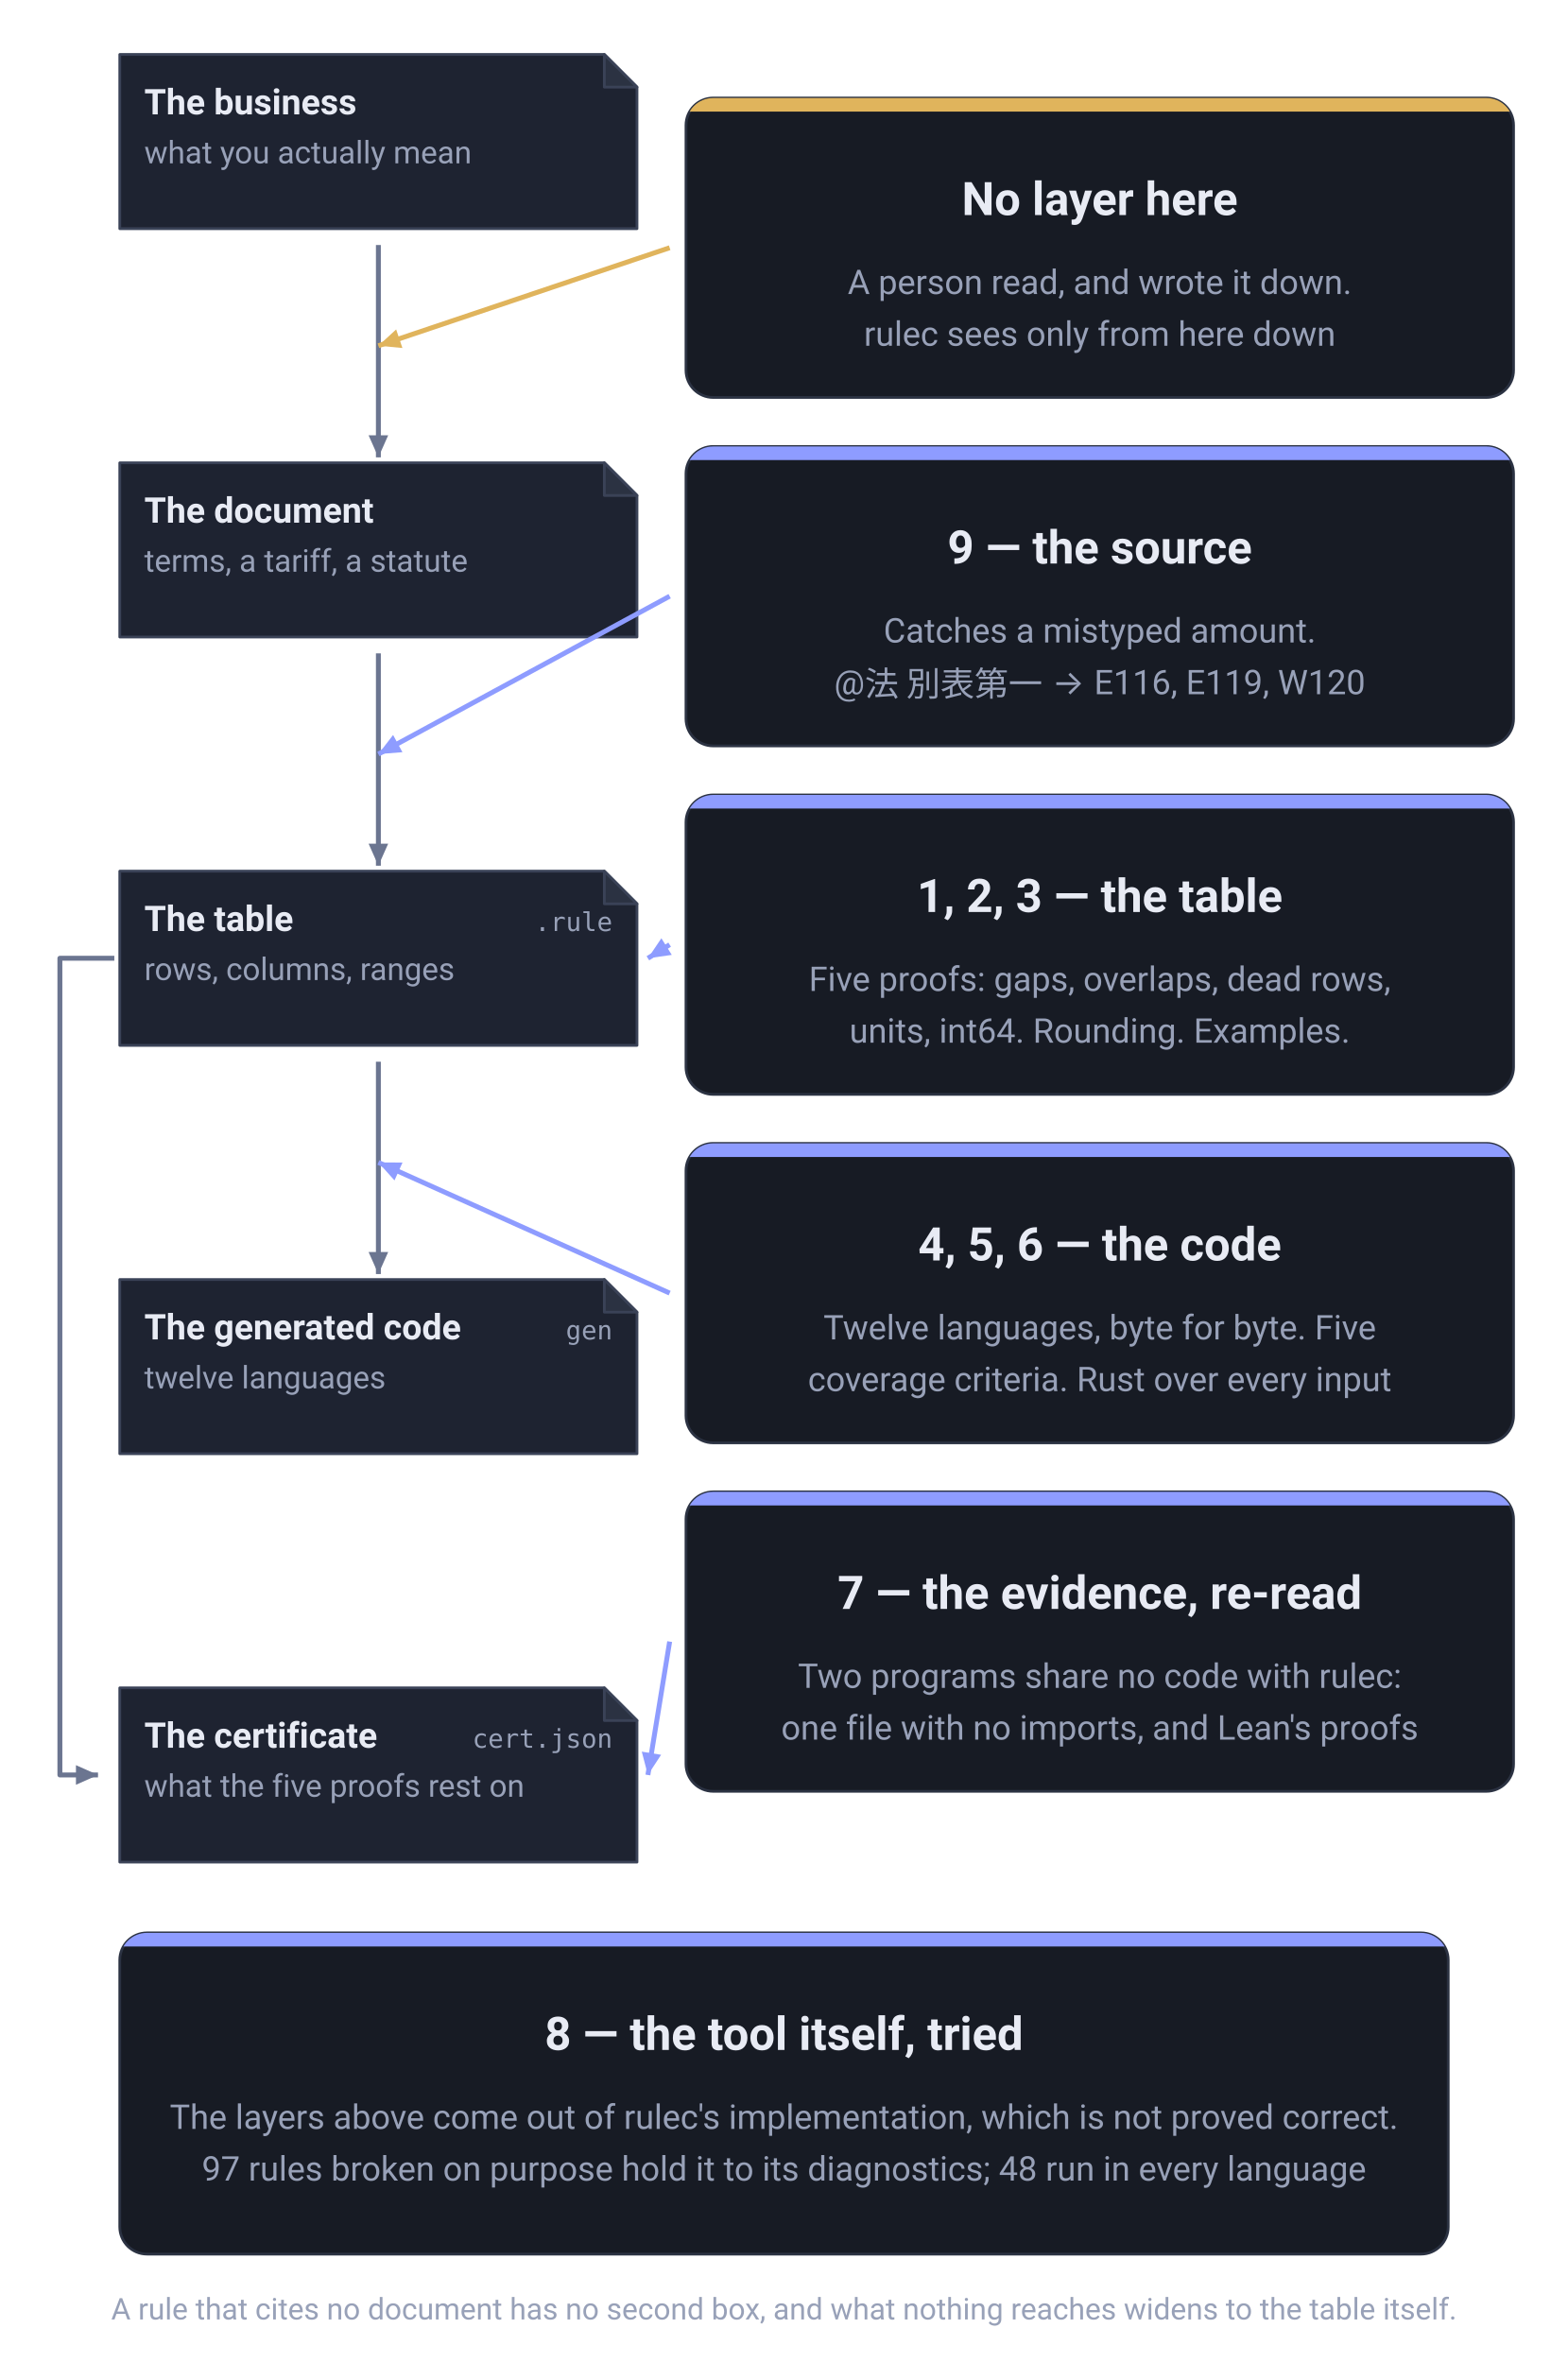
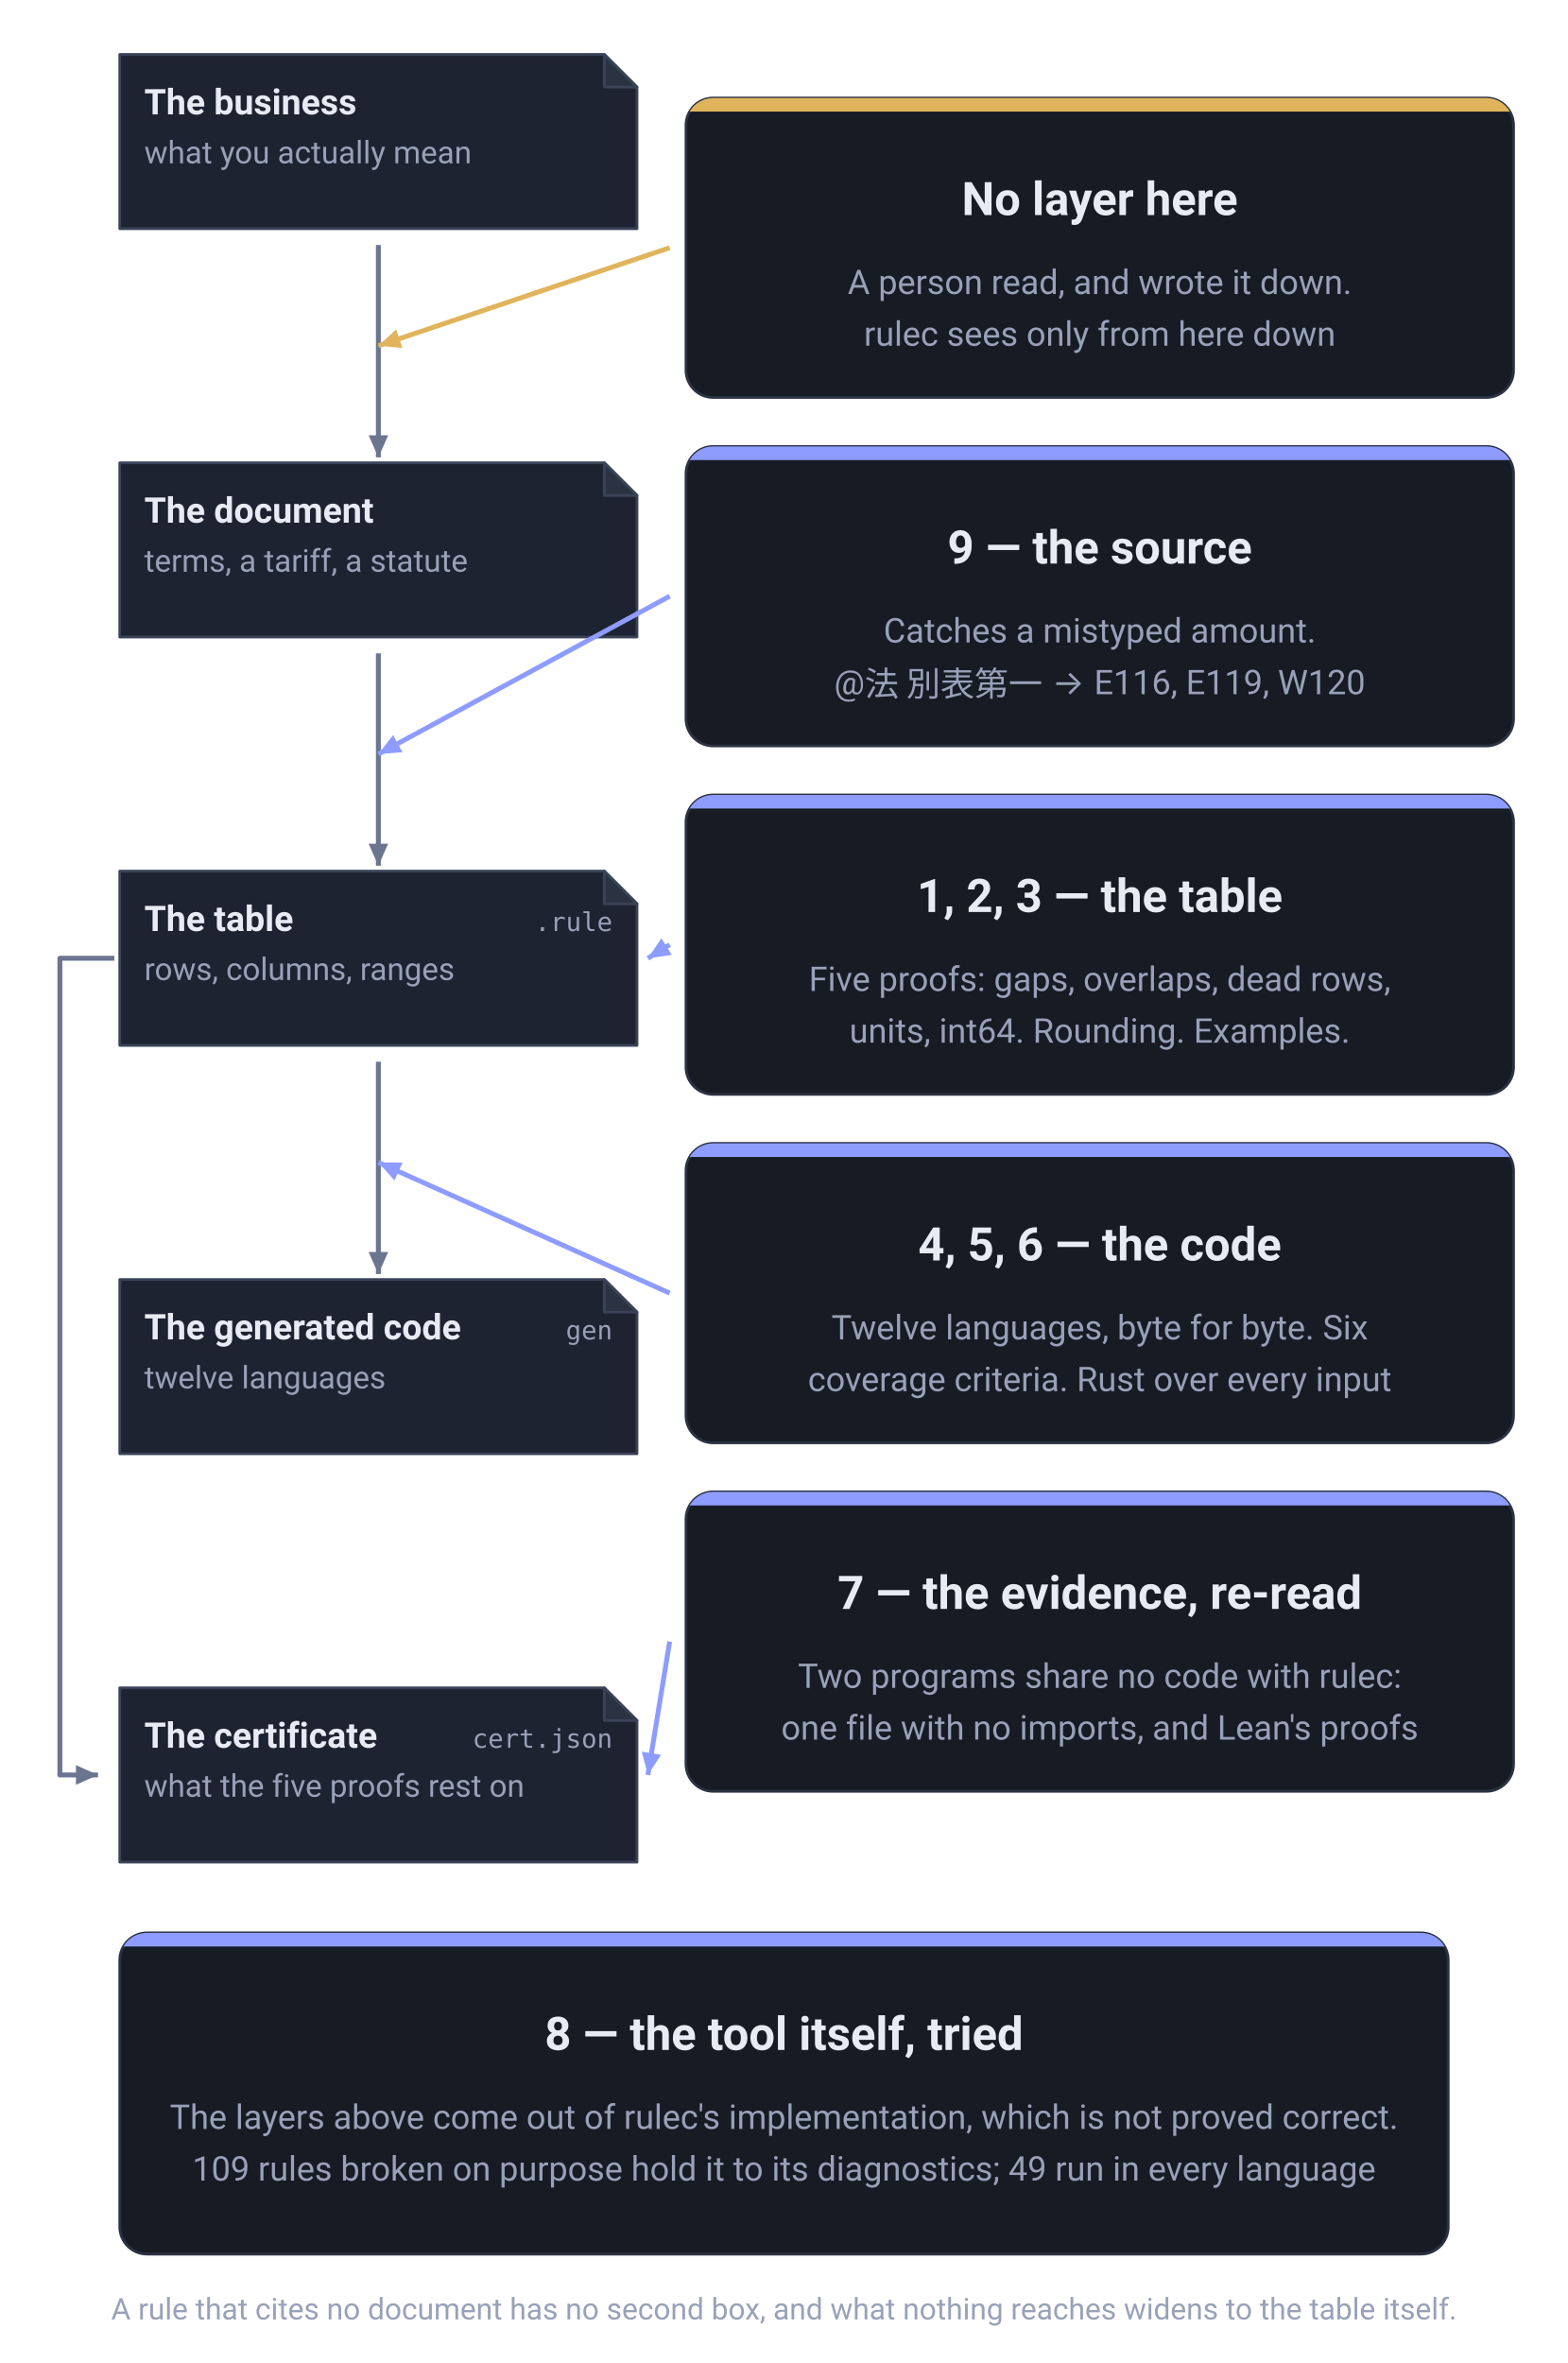
<svg xmlns="http://www.w3.org/2000/svg" viewBox="0 0 576 868" width="576" height="868" role="img" aria-label="What each of the nine layers stands between. Down the left run the business as it is, the document it was copied from, the table as written, and the generated code, each a copy of the one above it. The table produces one more thing, the certificate (cert.json, what the five proofs rest on), joined to it by a line that runs down the left margin. Between the document and the table stands layer 9, the source check (E116, E119, W120); between the table and the code stand layers 4, 5 and 6, the vectors, the coverage criteria and the model checker. The table itself is watched by layers 1, 2 and 3; the certificate is read back by layer 7, two programs that share no code with rulec. At the topmost joint, between the business and the document, there is no layer at all: that is where a person read and decided. Only layer 8, the repository's own tests, is aimed at the tool rather than at anything on the spine." font-family="-apple-system, BlinkMacSystemFont, &quot;Hiragino Sans&quot;, &quot;Noto Sans JP&quot;, &quot;Yu Gothic&quot;, Meiryo, &quot;Segoe UI&quot;, Roboto, sans-serif">
  <defs>
    <marker id="head-neutral" viewBox="0 0 10 10" refX="9" refY="5" markerWidth="9" markerHeight="9" markerUnits="userSpaceOnUse" orient="auto">
      <path d="M0,1 L9,5 L0,9 Z" fill="#6b7590" />
    </marker>
    <marker id="head-accent" viewBox="0 0 10 10" refX="9" refY="5" markerWidth="9" markerHeight="9" markerUnits="userSpaceOnUse" orient="auto">
      <path d="M0,1 L9,5 L0,9 Z" fill="#8e9cff" />
    </marker>
    <marker id="head-human" viewBox="0 0 10 10" refX="9" refY="5" markerWidth="9" markerHeight="9" markerUnits="userSpaceOnUse" orient="auto">
      <path d="M0,1 L9,5 L0,9 Z" fill="#e0b45c" />
    </marker>
  </defs>
  <path d="M44,20 H222 L234,32 V84 H44 Z" fill="#1e2331" stroke="#3a4257" stroke-linejoin="round" />
  <path d="M222,20 V32 H234 Z" fill="#2b3242" stroke="#3a4257" stroke-linejoin="round" />
  <text x="53" y="42" font-size="13" font-weight="600" text-anchor="start" fill="#e8ebf4">The business</text>
  <text x="53" y="60" font-size="11.5" font-weight="400" text-anchor="start" fill="#98a1b8">what you actually mean</text>
  <path d="M44,170 H222 L234,182 V234 H44 Z" fill="#1e2331" stroke="#3a4257" stroke-linejoin="round" />
  <path d="M222,170 V182 H234 Z" fill="#2b3242" stroke="#3a4257" stroke-linejoin="round" />
  <text x="53" y="192" font-size="13" font-weight="600" text-anchor="start" fill="#e8ebf4">The document</text>
  <text x="53" y="210" font-size="11.5" font-weight="400" text-anchor="start" fill="#98a1b8">terms, a tariff, a statute</text>
  <path d="M44,320 H222 L234,332 V384 H44 Z" fill="#1e2331" stroke="#3a4257" stroke-linejoin="round" />
  <path d="M222,320 V332 H234 Z" fill="#2b3242" stroke="#3a4257" stroke-linejoin="round" />
  <text x="53" y="342" font-size="13" font-weight="600" text-anchor="start" fill="#e8ebf4">The table</text>
  <text x="225" y="342" font-size="9.5" font-weight="400" text-anchor="end" fill="#98a1b8" font-family="ui-monospace, SFMono-Regular, Menlo, Consolas, monospace">.rule</text>
  <text x="53" y="360" font-size="11.5" font-weight="400" text-anchor="start" fill="#98a1b8">rows, columns, ranges</text>
  <path d="M44,470 H222 L234,482 V534 H44 Z" fill="#1e2331" stroke="#3a4257" stroke-linejoin="round" />
  <path d="M222,470 V482 H234 Z" fill="#2b3242" stroke="#3a4257" stroke-linejoin="round" />
  <text x="53" y="492" font-size="13" font-weight="600" text-anchor="start" fill="#e8ebf4">The generated code</text>
  <text x="225" y="492" font-size="9.5" font-weight="400" text-anchor="end" fill="#98a1b8" font-family="ui-monospace, SFMono-Regular, Menlo, Consolas, monospace">gen</text>
  <text x="53" y="510" font-size="11.5" font-weight="400" text-anchor="start" fill="#98a1b8">twelve languages</text>
  <path d="M44,620 H222 L234,632 V684 H44 Z" fill="#1e2331" stroke="#3a4257" stroke-linejoin="round" />
  <path d="M222,620 V632 H234 Z" fill="#2b3242" stroke="#3a4257" stroke-linejoin="round" />
  <text x="53" y="642" font-size="13" font-weight="600" text-anchor="start" fill="#e8ebf4">The certificate</text>
  <text x="225" y="642" font-size="9.5" font-weight="400" text-anchor="end" fill="#98a1b8" font-family="ui-monospace, SFMono-Regular, Menlo, Consolas, monospace">cert.json</text>
  <text x="53" y="660" font-size="11.5" font-weight="400" text-anchor="start" fill="#98a1b8">what the five proofs rest on</text>
  <line x1="139.0" y1="90" x2="139.0" y2="168" stroke="#6b7590" stroke-width="1.8" marker-end="url(#head-neutral)" />
  <line x1="139.0" y1="240" x2="139.0" y2="318" stroke="#6b7590" stroke-width="1.8" marker-end="url(#head-neutral)" />
  <line x1="139.0" y1="390" x2="139.0" y2="468" stroke="#6b7590" stroke-width="1.8" marker-end="url(#head-neutral)" />
  <path d="M42,352.0 H22 V652.0 H36" fill="none" stroke="#6b7590" stroke-width="1.8" stroke-linejoin="round" marker-end="url(#head-neutral)" />
  <clipPath id="clip-c0">
    <rect x="252" y="36" width="304" height="110" rx="10" />
  </clipPath>
  <rect x="252" y="36" width="304" height="110" rx="10" fill="#171b24" stroke="#2b3242" />
  <rect x="252" y="36" width="304" height="5" fill="#e0b45c" clip-path="url(#clip-c0)" />
  <text x="404.0" y="79" font-size="17" font-weight="700" text-anchor="middle" fill="#e8ebf4">No layer here</text>
  <text x="404.0" y="108" font-size="12.5" font-weight="400" text-anchor="middle" fill="#98a1b8">A person read, and wrote it down.</text>
  <text x="404.0" y="127" font-size="12.5" font-weight="400" text-anchor="middle" fill="#98a1b8">rulec sees only from here down</text>
  <line x1="246" y1="91.0" x2="139.0" y2="127.0" stroke="#e0b45c" stroke-width="1.8" marker-end="url(#head-human)" />
  <clipPath id="clip-c1">
    <rect x="252" y="164" width="304" height="110" rx="10" />
  </clipPath>
  <rect x="252" y="164" width="304" height="110" rx="10" fill="#171b24" stroke="#2b3242" />
  <rect x="252" y="164" width="304" height="5" fill="#8e9cff" clip-path="url(#clip-c1)" />
  <text x="404.0" y="207" font-size="17" font-weight="700" text-anchor="middle" fill="#e8ebf4">9 — the source</text>
  <text x="404.0" y="236" font-size="12.5" font-weight="400" text-anchor="middle" fill="#98a1b8">Catches a mistyped amount.</text>
  <text x="404.0" y="255" font-size="12.5" font-weight="400" text-anchor="middle" fill="#98a1b8">@法 別表第一 → E116, E119, W120</text>
  <line x1="246" y1="219.0" x2="139.0" y2="277.0" stroke="#8e9cff" stroke-width="1.8" marker-end="url(#head-accent)" />
  <clipPath id="clip-c2">
    <rect x="252" y="292" width="304" height="110" rx="10" />
  </clipPath>
  <rect x="252" y="292" width="304" height="110" rx="10" fill="#171b24" stroke="#2b3242" />
  <rect x="252" y="292" width="304" height="5" fill="#8e9cff" clip-path="url(#clip-c2)" />
  <text x="404.0" y="335" font-size="17" font-weight="700" text-anchor="middle" fill="#e8ebf4">1, 2, 3 — the table</text>
  <text x="404.0" y="364" font-size="12.5" font-weight="400" text-anchor="middle" fill="#98a1b8">Five proofs: gaps, overlaps, dead rows,</text>
  <text x="404.0" y="383" font-size="12.5" font-weight="400" text-anchor="middle" fill="#98a1b8">units, int64. Rounding. Examples.</text>
  <line x1="246" y1="347.0" x2="238" y2="352.0" stroke="#8e9cff" stroke-width="1.8" marker-end="url(#head-accent)" />
  <clipPath id="clip-c3">
    <rect x="252" y="420" width="304" height="110" rx="10" />
  </clipPath>
  <rect x="252" y="420" width="304" height="110" rx="10" fill="#171b24" stroke="#2b3242" />
  <rect x="252" y="420" width="304" height="5" fill="#8e9cff" clip-path="url(#clip-c3)" />
  <text x="404.0" y="463" font-size="17" font-weight="700" text-anchor="middle" fill="#e8ebf4">4, 5, 6 — the code</text>
-   <text x="404.0" y="492" font-size="12.5" font-weight="400" text-anchor="middle" fill="#98a1b8">Twelve languages, byte for byte. Five</text>
+   <text x="404.0" y="492" font-size="12.5" font-weight="400" text-anchor="middle" fill="#98a1b8">Twelve languages, byte for byte. Six</text>
  <text x="404.0" y="511" font-size="12.5" font-weight="400" text-anchor="middle" fill="#98a1b8">coverage criteria. Rust over every input</text>
  <line x1="246" y1="475.0" x2="139.0" y2="427.0" stroke="#8e9cff" stroke-width="1.8" marker-end="url(#head-accent)" />
  <clipPath id="clip-c4">
    <rect x="252" y="548" width="304" height="110" rx="10" />
  </clipPath>
  <rect x="252" y="548" width="304" height="110" rx="10" fill="#171b24" stroke="#2b3242" />
  <rect x="252" y="548" width="304" height="5" fill="#8e9cff" clip-path="url(#clip-c4)" />
  <text x="404.0" y="591" font-size="17" font-weight="700" text-anchor="middle" fill="#e8ebf4">7 — the evidence, re-read</text>
  <text x="404.0" y="620" font-size="12.5" font-weight="400" text-anchor="middle" fill="#98a1b8">Two programs share no code with rulec:</text>
  <text x="404.0" y="639" font-size="12.5" font-weight="400" text-anchor="middle" fill="#98a1b8">one file with no imports, and Lean's proofs</text>
  <line x1="246" y1="603.0" x2="238" y2="652.0" stroke="#8e9cff" stroke-width="1.8" marker-end="url(#head-accent)" />
  <clipPath id="clip-foot">
    <rect x="44" y="710" width="488" height="118" rx="10" />
  </clipPath>
  <rect x="44" y="710" width="488" height="118" rx="10" fill="#171b24" stroke="#2b3242" />
  <rect x="44" y="710" width="488" height="5" fill="#8e9cff" clip-path="url(#clip-foot)" />
  <text x="288.0" y="753" font-size="17" font-weight="700" text-anchor="middle" fill="#e8ebf4">8 — the tool itself, tried</text>
  <text x="288.0" y="782" font-size="12.5" font-weight="400" text-anchor="middle" fill="#98a1b8">The layers above come out of rulec's implementation, which is not proved correct.</text>
-   <text x="288.0" y="801" font-size="12.5" font-weight="400" text-anchor="middle" fill="#98a1b8">97 rules broken on purpose hold it to its diagnostics; 48 run in every language</text>
+   <text x="288.0" y="801" font-size="12.5" font-weight="400" text-anchor="middle" fill="#98a1b8">109 rules broken on purpose hold it to its diagnostics; 49 run in every language</text>
  <text x="288.0" y="852" font-size="11" font-weight="400" text-anchor="middle" fill="#98a1b8">A rule that cites no document has no second box, and what nothing reaches widens to the table itself.</text>
</svg>
